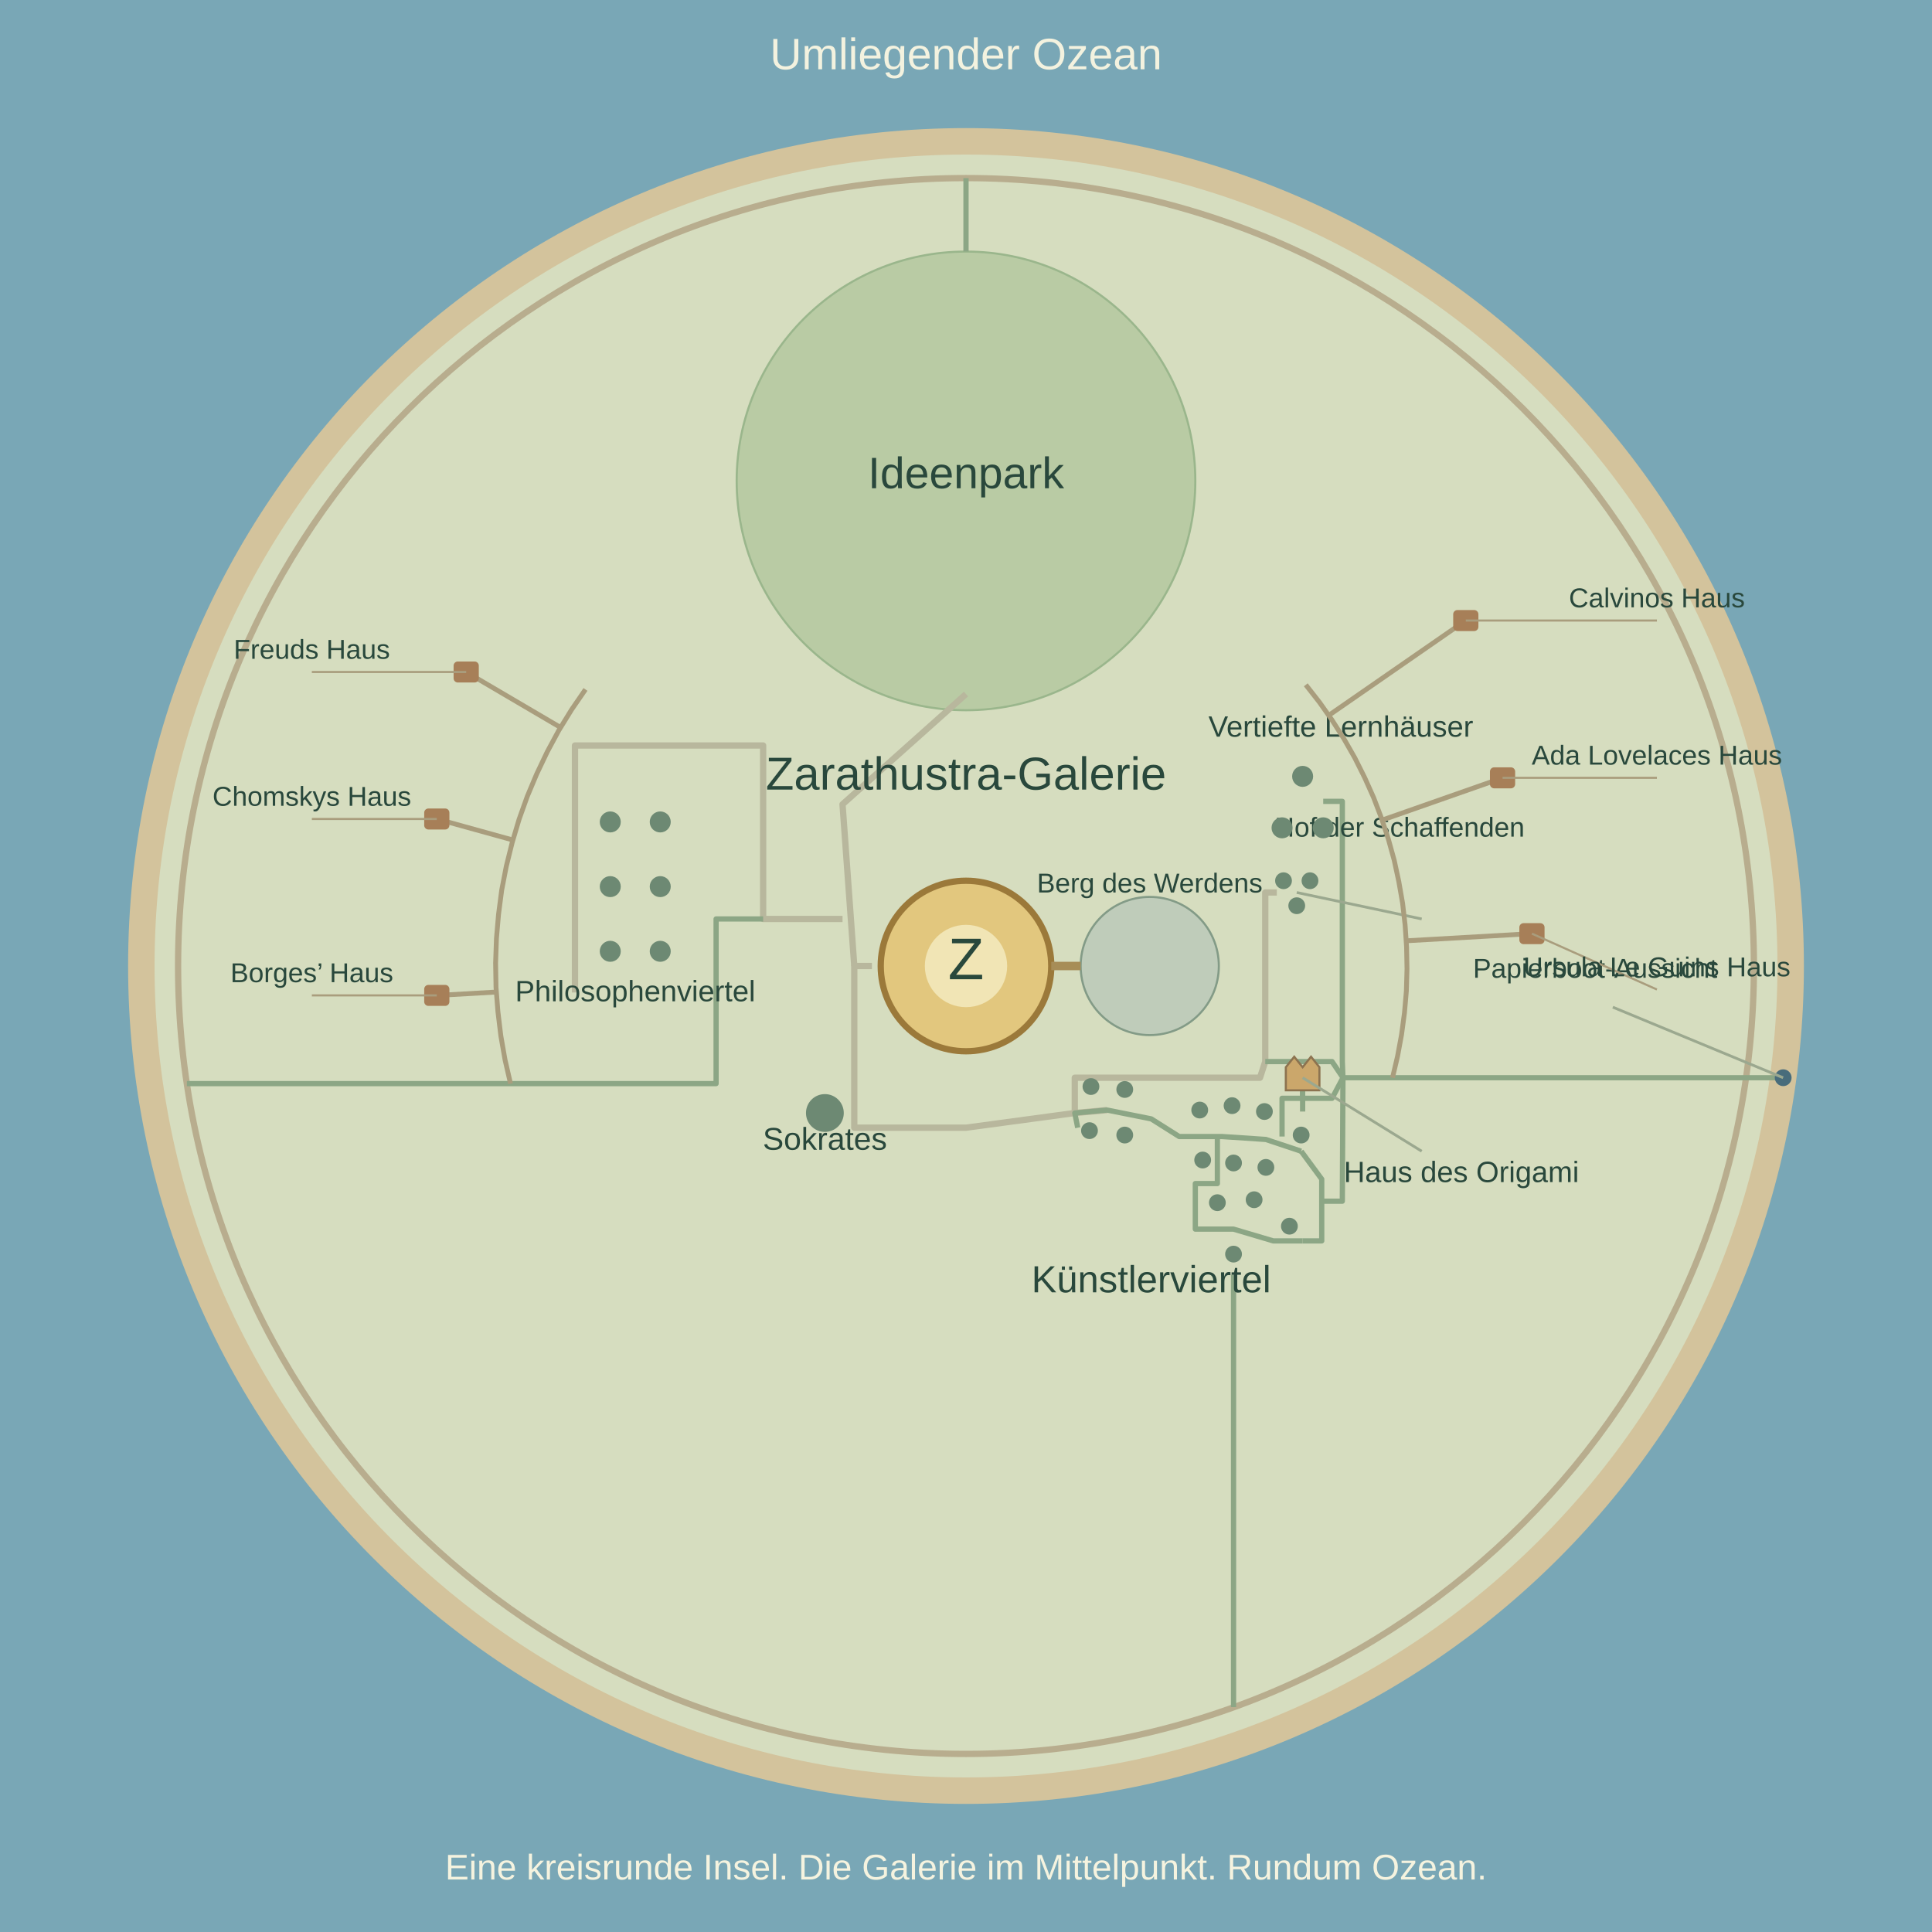
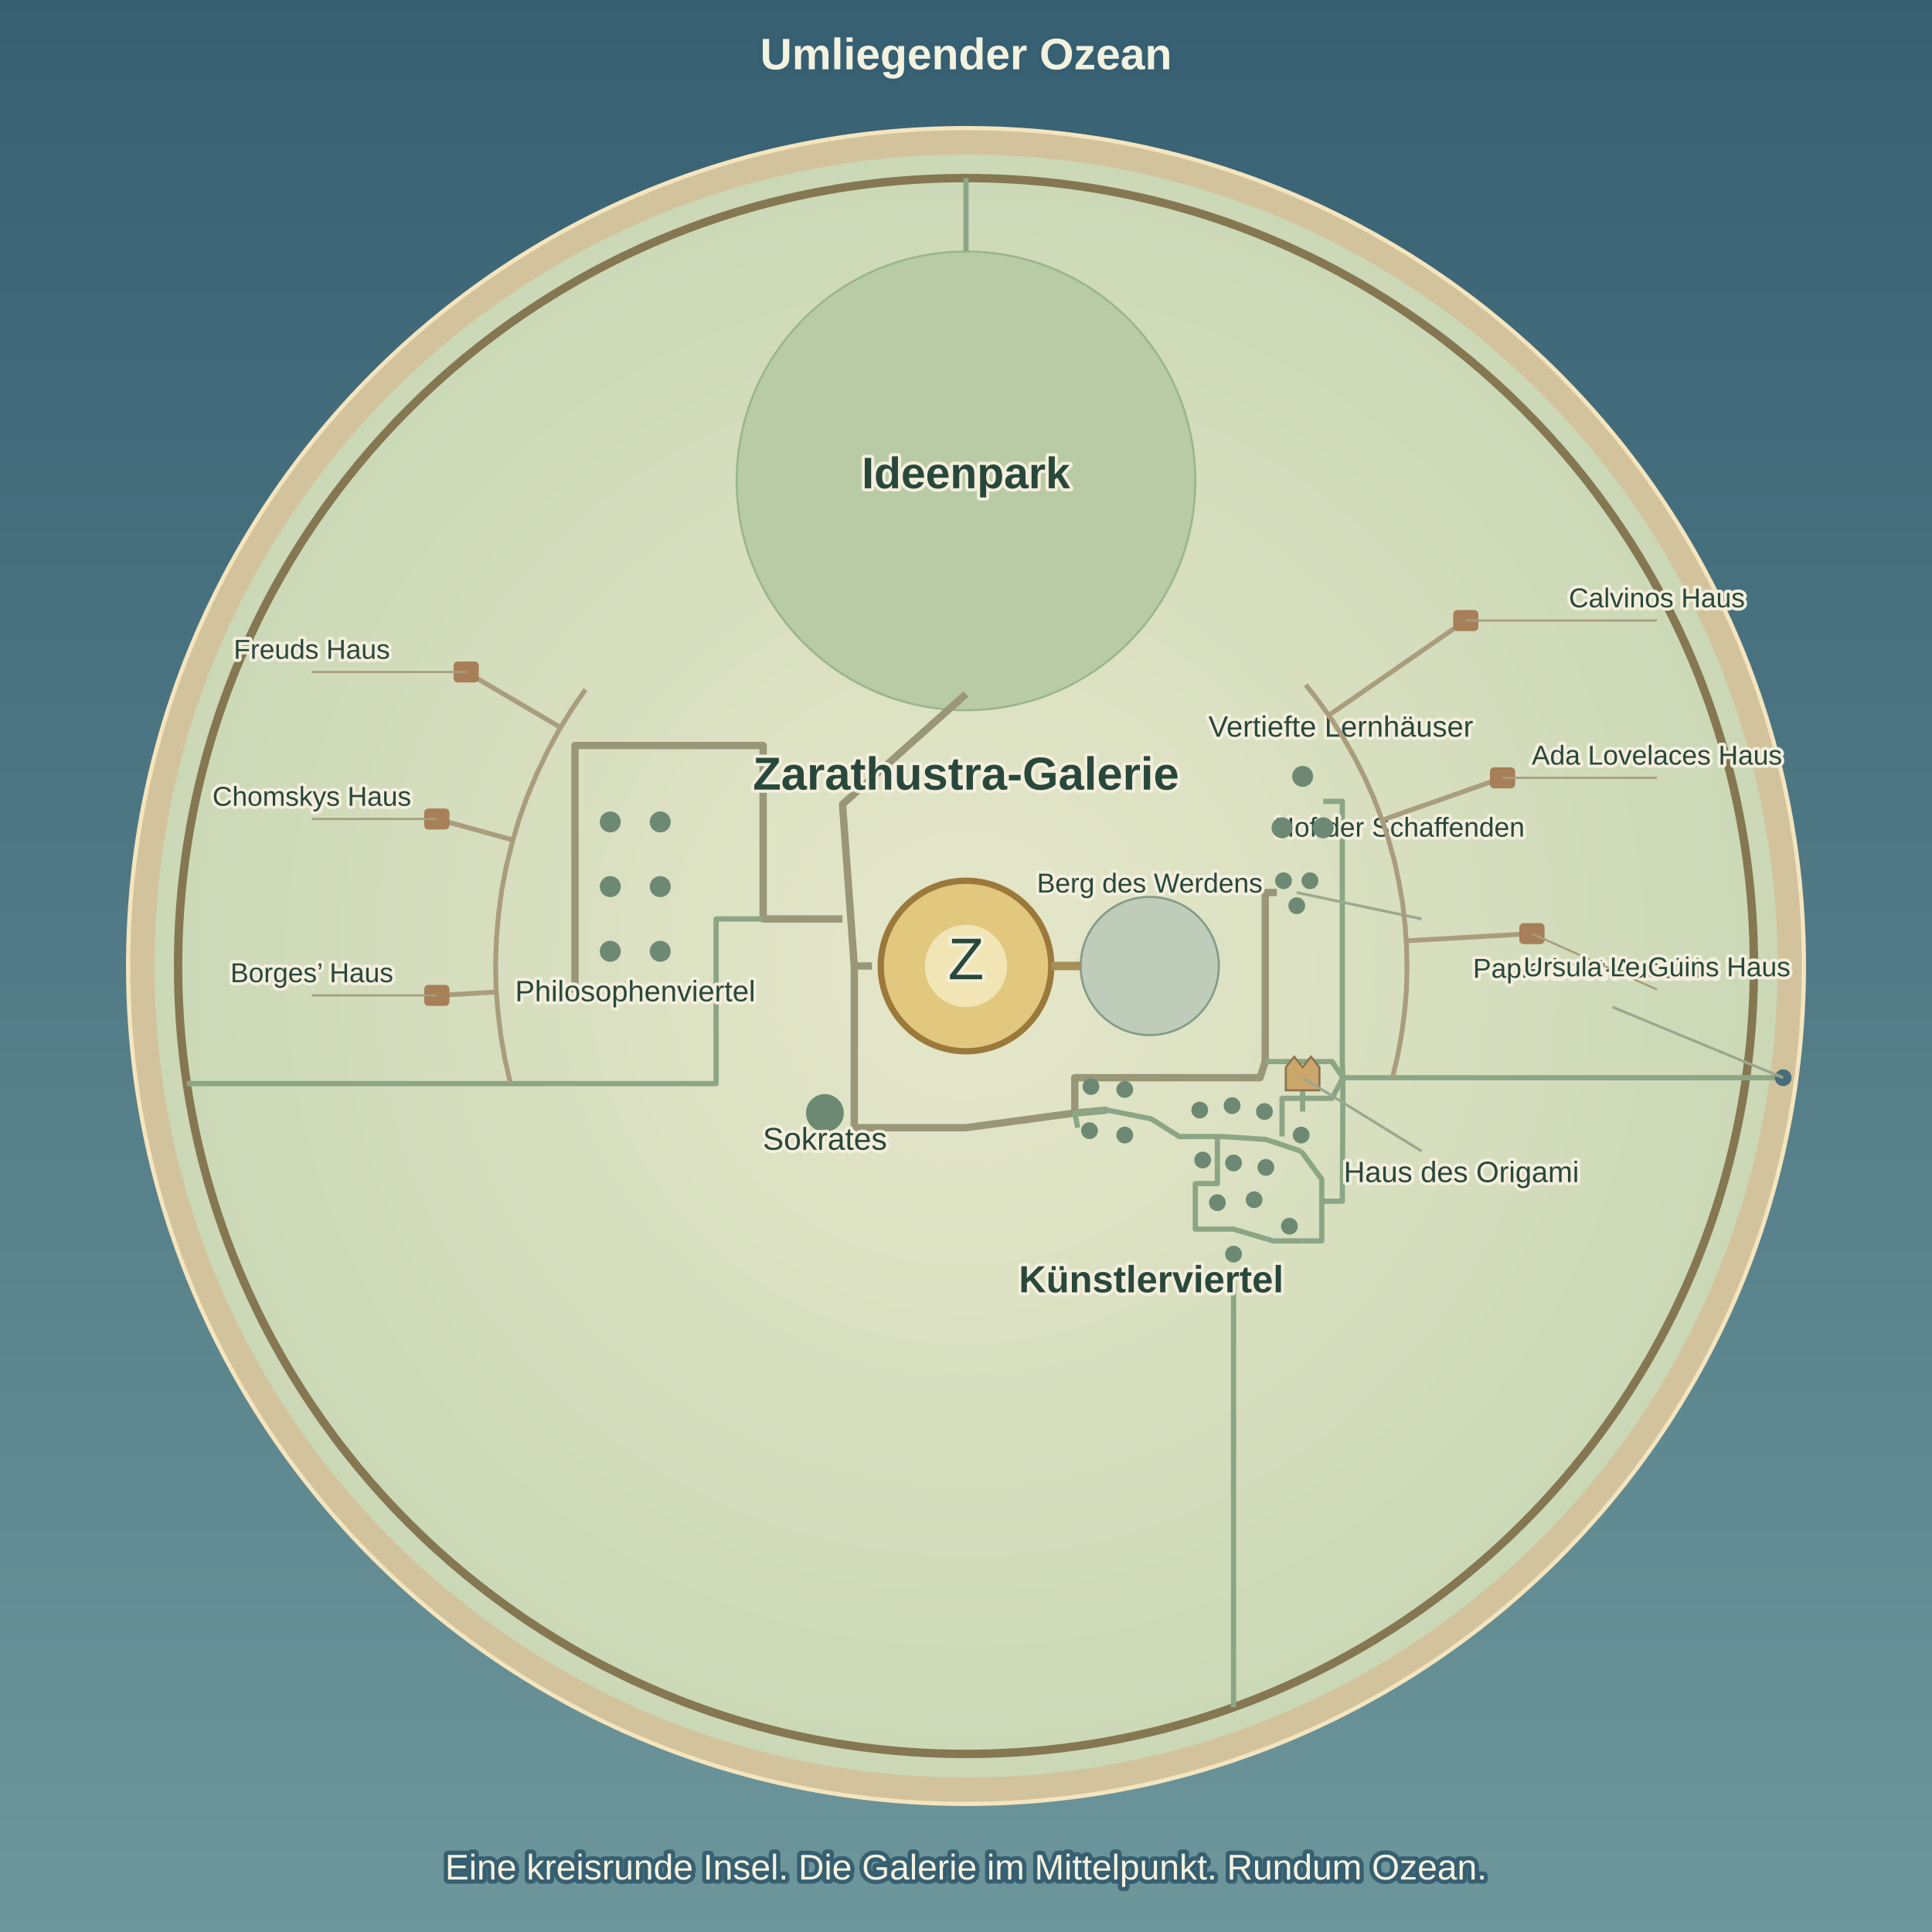
- <svg xmlns="http://www.w3.org/2000/svg" viewBox="0 0 920 920" role="img" aria-label="Eine Insel um Zarathustra">
-   <rect width="920" height="920" fill="#79a7b6" />
-   <g font-family="Tahoma,Arial,sans-serif">
-     <circle data-island="true" cx="460" cy="460" r="399" fill="#d3c39c" />
-     <circle cx="460" cy="460" r="386.4" fill="#d6ddbf" />
-     <circle cx="460" cy="460" r="375.2" fill="none" stroke="#b8ad8e" stroke-width="3" />
+ <svg xmlns="http://www.w3.org/2000/svg" viewBox="0 0 920 920" lang="de" role="img" aria-label="Eine Insel um Zarathustra">
+   <defs>
+     <linearGradient id="ocean" x2="0" y2="1">
+       <stop stop-color="#365f72" />
+       <stop offset="1" stop-color="#6d979b" />
+     </linearGradient>
+     <radialGradient id="lawn">
+       <stop stop-color="#e6e7ca" />
+       <stop offset="1" stop-color="#cbd8b6" />
+     </radialGradient>
+   </defs>
+   <style>text{paint-order:stroke;stroke:#f3efdc;stroke-width:3px;stroke-linejoin:round}text[font-size="21"],text[font-size="22"],text[font-size="18"]{font-weight:600}text[fill="#f3f2df"],text[fill="#f5f3df"]{stroke:#365f72;stroke-width:4px}</style>
+   <rect width="920" height="920" fill="url(#ocean)" />
+   <g font-family="Tahoma,Arial,sans-serif" direction="ltr">
+     <circle data-island="true" cx="460" cy="460" r="399" fill="#d3c39c" stroke="#f4e5be" stroke-width="2" />
+     <circle cx="460" cy="460" r="386.4" fill="url(#lawn)" />
+     <circle cx="460" cy="460" r="375.2" fill="none" stroke="#857751" stroke-width="4" />
    <text x="460" y="33" text-anchor="middle" font-size="21" fill="#f3f2df">Umliegender Ozean</text>
    <circle cx="460" cy="229" r="109.2" fill="#b9cba4" stroke="#9ab68c" />
    <text x="460" y="232.5" text-anchor="middle" font-size="21" fill="#29483c">Ideenpark</text>
-     <polyline points="415.2,460.0 406.8,460.0 406.8,537.0 460.0,537.0 511.8,530.0 527.2,528.6" fill="none" stroke="#b8b79d" stroke-width="3" stroke-linejoin="round" />
-     <polyline points="406.8,460.0 401.2,383.0 460.0,330.5" fill="none" stroke="#b8b79d" stroke-width="3" stroke-linejoin="round" />
-     <polyline points="511.8,530.0 511.8,513.2 600.0,513.2 602.5,505.5 602.5,425.0 608.0,425.0" fill="none" stroke="#b8b79d" stroke-width="3" stroke-linejoin="round" />
-     <polyline points="401.2,437.6 363.4,437.6 363.4,355.0 273.8,355.0 273.8,472.6" fill="none" stroke="#b8b79d" stroke-width="3" stroke-linejoin="round" />
+     <polyline points="415.2,460.0 406.8,460.0 406.8,537.0 460.0,537.0 511.8,530.0 527.2,528.6" fill="none" stroke="#999777" stroke-width="3.5" stroke-linejoin="round" />
+     <polyline points="406.8,460.0 401.2,383.0 460.0,330.5" fill="none" stroke="#999777" stroke-width="3.5" stroke-linejoin="round" />
+     <polyline points="511.8,530.0 511.8,513.2 600.0,513.2 602.5,505.5 602.5,425.0 608.0,425.0" fill="none" stroke="#999777" stroke-width="3.5" stroke-linejoin="round" />
+     <polyline points="401.2,437.6 363.4,437.6 363.4,355.0 273.8,355.0 273.8,472.6" fill="none" stroke="#999777" stroke-width="3.5" stroke-linejoin="round" />
    <polyline points="513.2,537.0 511.8,530.0 527.2,528.6 548.2,532.8 561.5,541.2 581.8,541.2 602.8,542.6 619.6,548.2" fill="none" stroke="#8ca685" stroke-width="2.5" stroke-linejoin="round" />
    <polyline points="579.7,541.2 579.7,563.6 569.2,563.6 569.2,585.3 587.4,585.3 606.3,590.9 620.3,590.9" fill="none" stroke="#8ca685" stroke-width="2.5" stroke-linejoin="round" />
    <polyline points="619.6,548.2 629.4,561.5 629.4,590.9 620.3,590.9" fill="none" stroke="#8ca685" stroke-width="2.5" stroke-linejoin="round" />
    <polyline points="610.5,541.2 610.5,523.0 620.3,523.0 620.3,518.8" fill="none" stroke="#8ca685" stroke-width="2.5" stroke-linejoin="round" />
    <polyline points="620.3,529.3 620.3,518.8" fill="none" stroke="#8ca685" stroke-width="2.5" stroke-linejoin="round" />
    <polyline points="620.3,523.0 634.3,523.0 639.5,513.2" fill="none" stroke="#8ca685" stroke-width="2.5" stroke-linejoin="round" />
    <polyline points="630.1,381.6 639.2,381.6 639.2,505.5 639.5,513.2 639.2,572.0 629.4,572.0" fill="none" stroke="#8ca685" stroke-width="2.5" stroke-linejoin="round" />
    <polyline points="602.5,505.5 610.5,505.5 634.3,505.5 639.5,513.2" fill="none" stroke="#8ca685" stroke-width="2.5" stroke-linejoin="round" />
    <polyline points="639.5,513.2 705.0,513.2 831.4,513.2 849.1,513.2" fill="none" stroke="#8ca685" stroke-width="2.5" stroke-linejoin="round" />
    <polyline points="460.0,119.8 460.0,84.8" fill="none" stroke="#8ca685" stroke-width="2.5" stroke-linejoin="round" />
    <polyline points="363.4,437.6 341.0,437.6 341.0,516.0 215.0,516.0 89.0,516.0" fill="none" stroke="#8ca685" stroke-width="2.5" stroke-linejoin="round" />
    <polyline points="587.4,607.0 587.4,677.0 587.4,812.9" fill="none" stroke="#8ca685" stroke-width="2.5" stroke-linejoin="round" />
    <circle data-gallery-centre="true" cx="460" cy="460" r="40.6" fill="#e2c77e" stroke="#9b793a" stroke-width="3" />
    <circle cx="460" cy="460" r="19.6" fill="#f1e5b5" />
    <text x="460" y="466.3" text-anchor="middle" font-size="28" fill="#29483c">Z</text>
    <text x="460" y="376" text-anchor="middle" font-size="22" fill="#29483c">Zarathustra-Galerie</text>
    <circle cx="547.5" cy="460" r="32.9" fill="#bfccba" stroke="#839b87" />
    <text x="547.5" y="425" text-anchor="middle" font-size="13" fill="#29483c">Berg des Werdens</text>
    <polyline points="500.6,460.0 514.6,460.0" fill="none" stroke="#a78d57" stroke-width="4" stroke-linejoin="round" />
    <circle cx="290.6" cy="391.4" r="5" fill="#6d8973" />
    <circle cx="314.4" cy="391.4" r="5" fill="#6d8973" />
    <circle cx="290.6" cy="422.2" r="5" fill="#6d8973" />
    <circle cx="314.4" cy="422.2" r="5" fill="#6d8973" />
    <circle cx="290.6" cy="453" r="5" fill="#6d8973" />
    <circle cx="314.4" cy="453" r="5" fill="#6d8973" />
    <text x="302.5" y="476.8" text-anchor="middle" font-size="14" fill="#29483c">Philosophenviertel</text>
    <circle cx="392.8" cy="530" r="9" fill="#6d8973" />
    <text x="392.8" y="547.5" text-anchor="middle" font-size="15" fill="#29483c">Sokrates</text>
    <circle cx="519.5" cy="517.4" r="4" fill="#6d8973" />
    <circle cx="535.6" cy="518.8" r="4" fill="#6d8973" />
    <circle cx="518.8" cy="538.4" r="4" fill="#6d8973" />
    <circle cx="535.6" cy="540.5" r="4" fill="#6d8973" />
    <circle cx="571.3" cy="528.6" r="4" fill="#6d8973" />
    <circle cx="586.7" cy="526.5" r="4" fill="#6d8973" />
    <circle cx="602.1" cy="529.3" r="4" fill="#6d8973" />
    <circle cx="572.7" cy="552.4" r="4" fill="#6d8973" />
    <circle cx="587.4" cy="553.8" r="4" fill="#6d8973" />
    <circle cx="602.8" cy="555.9" r="4" fill="#6d8973" />
    <circle cx="579.7" cy="572.7" r="4" fill="#6d8973" />
    <circle cx="597.2" cy="571.3" r="4" fill="#6d8973" />
    <circle cx="587.4" cy="597.2" r="4" fill="#6d8973" />
    <circle cx="619.6" cy="540.5" r="4" fill="#6d8973" />
    <circle cx="614" cy="583.9" r="4" fill="#6d8973" />
    <text x="548.2" y="615.4" text-anchor="middle" font-size="18" fill="#29483c">Künstlerviertel</text>
    <circle cx="611.2" cy="419.4" r="4" fill="#6d8973" />
    <circle cx="623.8" cy="419.4" r="4" fill="#6d8973" />
    <circle cx="617.5" cy="431.3" r="4" fill="#6d8973" />
    <polyline points="617.5,425.0 677.0,437.6" fill="none" stroke="#9ba88f" stroke-width="1.3" stroke-linejoin="round" />
    <text x="666.5" y="398.4" text-anchor="middle" font-size="13" fill="#29483c">Hof der Schaffenden</text>
    <circle cx="610.5" cy="394.2" r="5" fill="#6d8973" />
    <circle cx="630.1" cy="394.2" r="5" fill="#6d8973" />
    <circle cx="620.3" cy="369.7" r="5" fill="#6d8973" />
    <text x="638.5" y="350.8" text-anchor="middle" font-size="14" fill="#29483c">Vertiefte Lernhäuser</text>
    <path d="M612.3 519.2v-11l4 -5 4 5 4 -5 4 5v11z" fill="#cba76b" stroke="#8c7350" />
    <polyline points="620.3,513.2 677.0,548.2" fill="none" stroke="#9ba88f" stroke-width="1.3" stroke-linejoin="round" />
    <text x="695.9" y="562.9" text-anchor="middle" font-size="14" fill="#29483c">Haus des Origami</text>
    <circle cx="849.137" cy="513.2" r="4" fill="#486c7b" />
    <polyline points="849.1,513.2 768.0,479.6" fill="none" stroke="#9ba88f" stroke-width="1.3" stroke-linejoin="round" />
    <text x="759.6" y="465.6" text-anchor="middle" font-size="13" fill="#29483c">Papierboot-Aussicht</text>
    <polyline points="243.1,516.0 240.5,504.7 238.5,493.3 237.1,481.7 236.2,470.2 236.0,458.6 236.4,447.0 237.4,435.4 238.9,423.9 241.1,412.5 243.9,401.2 247.2,390.1 251.1,379.2 255.6,368.5 260.6,358.0 266.1,347.8 272.2,337.9 278.8,328.3" fill="none" stroke="#a99d7d" stroke-width="2.3" stroke-linejoin="round" />
    <polyline points="621.8,326.1 628.3,334.4 634.3,342.9 639.9,351.7 645.1,360.8 649.8,370.2 654.1,379.8 657.8,389.5 661.1,399.5 663.9,409.6 666.1,419.8 667.9,430.1 669.1,440.5 669.8,451.0 670.0,461.4 669.7,471.9 668.8,482.3 667.4,492.7 665.5,503.0 663.1,513.2" fill="none" stroke="#a99d7d" stroke-width="2.3" stroke-linejoin="round" />
    <polyline points="226.9,322.9 266.9,346.4" fill="none" stroke="#a99d7d" stroke-width="2.3" stroke-linejoin="round" />
    <polyline points="213.5,391.5 244.2,400.0" fill="none" stroke="#a99d7d" stroke-width="2.3" stroke-linejoin="round" />
    <polyline points="213.7,473.7 236.3,472.4" fill="none" stroke="#a99d7d" stroke-width="2.3" stroke-linejoin="round" />
    <polyline points="693.3,298.7 632.8,340.6" fill="none" stroke="#a99d7d" stroke-width="2.3" stroke-linejoin="round" />
    <polyline points="710.1,372.3 658.2,390.5" fill="none" stroke="#a99d7d" stroke-width="2.3" stroke-linejoin="round" />
    <polyline points="723.8,444.9 669.7,448.0" fill="none" stroke="#a99d7d" stroke-width="2.3" stroke-linejoin="round" />
    <rect data-house="freud" x="216" y="315" width="12" height="10" rx="2" fill="#a77f58" />
    <polyline points="222.0,320.0 148.5,320.0" fill="none" stroke="#a99d7d" stroke-width="1" stroke-linejoin="round" />
    <text x="148.5" y="313.7" text-anchor="middle" font-size="13" fill="#29483c">Freuds Haus</text>
    <rect data-house="chomsky" x="202" y="385" width="12" height="10" rx="2" fill="#a77f58" />
    <polyline points="208.0,390.0 148.5,390.0" fill="none" stroke="#a99d7d" stroke-width="1" stroke-linejoin="round" />
    <text x="148.5" y="383.7" text-anchor="middle" font-size="13" fill="#29483c">Chomskys Haus</text>
    <rect data-house="borges" x="202" y="469" width="12" height="10" rx="2" fill="#a77f58" />
    <polyline points="208.0,474.0 148.5,474.0" fill="none" stroke="#a99d7d" stroke-width="1" stroke-linejoin="round" />
    <text x="148.5" y="467.7" text-anchor="middle" font-size="13" fill="#29483c">Borges’ Haus</text>
    <rect data-house="calvino" x="692" y="290.5" width="12" height="10" rx="2" fill="#a77f58" />
    <polyline points="698.0,295.5 789.0,295.5" fill="none" stroke="#a99d7d" stroke-width="1" stroke-linejoin="round" />
    <text x="789" y="289.2" text-anchor="middle" font-size="13" fill="#29483c">Calvinos Haus</text>
    <rect data-house="ada" x="709.5" y="365.4" width="12" height="10" rx="2" fill="#a77f58" />
    <polyline points="715.5,370.4 789.0,370.4" fill="none" stroke="#a99d7d" stroke-width="1" stroke-linejoin="round" />
    <text x="789" y="364.1" text-anchor="middle" font-size="13" fill="#29483c">Ada Lovelaces Haus</text>
    <rect data-house="leguin" x="723.5" y="439.6" width="12" height="10" rx="2" fill="#a77f58" />
    <polyline points="729.5,444.6 789.0,471.2" fill="none" stroke="#a99d7d" stroke-width="1" stroke-linejoin="round" />
    <text x="789" y="464.9" text-anchor="middle" font-size="13" fill="#29483c">Ursula Le Guins Haus</text>
    <text x="460" y="895" text-anchor="middle" font-size="17" fill="#f5f3df">Eine kreisrunde Insel. Die Galerie im Mittelpunkt. Rundum Ozean.</text>
  </g>
</svg>
